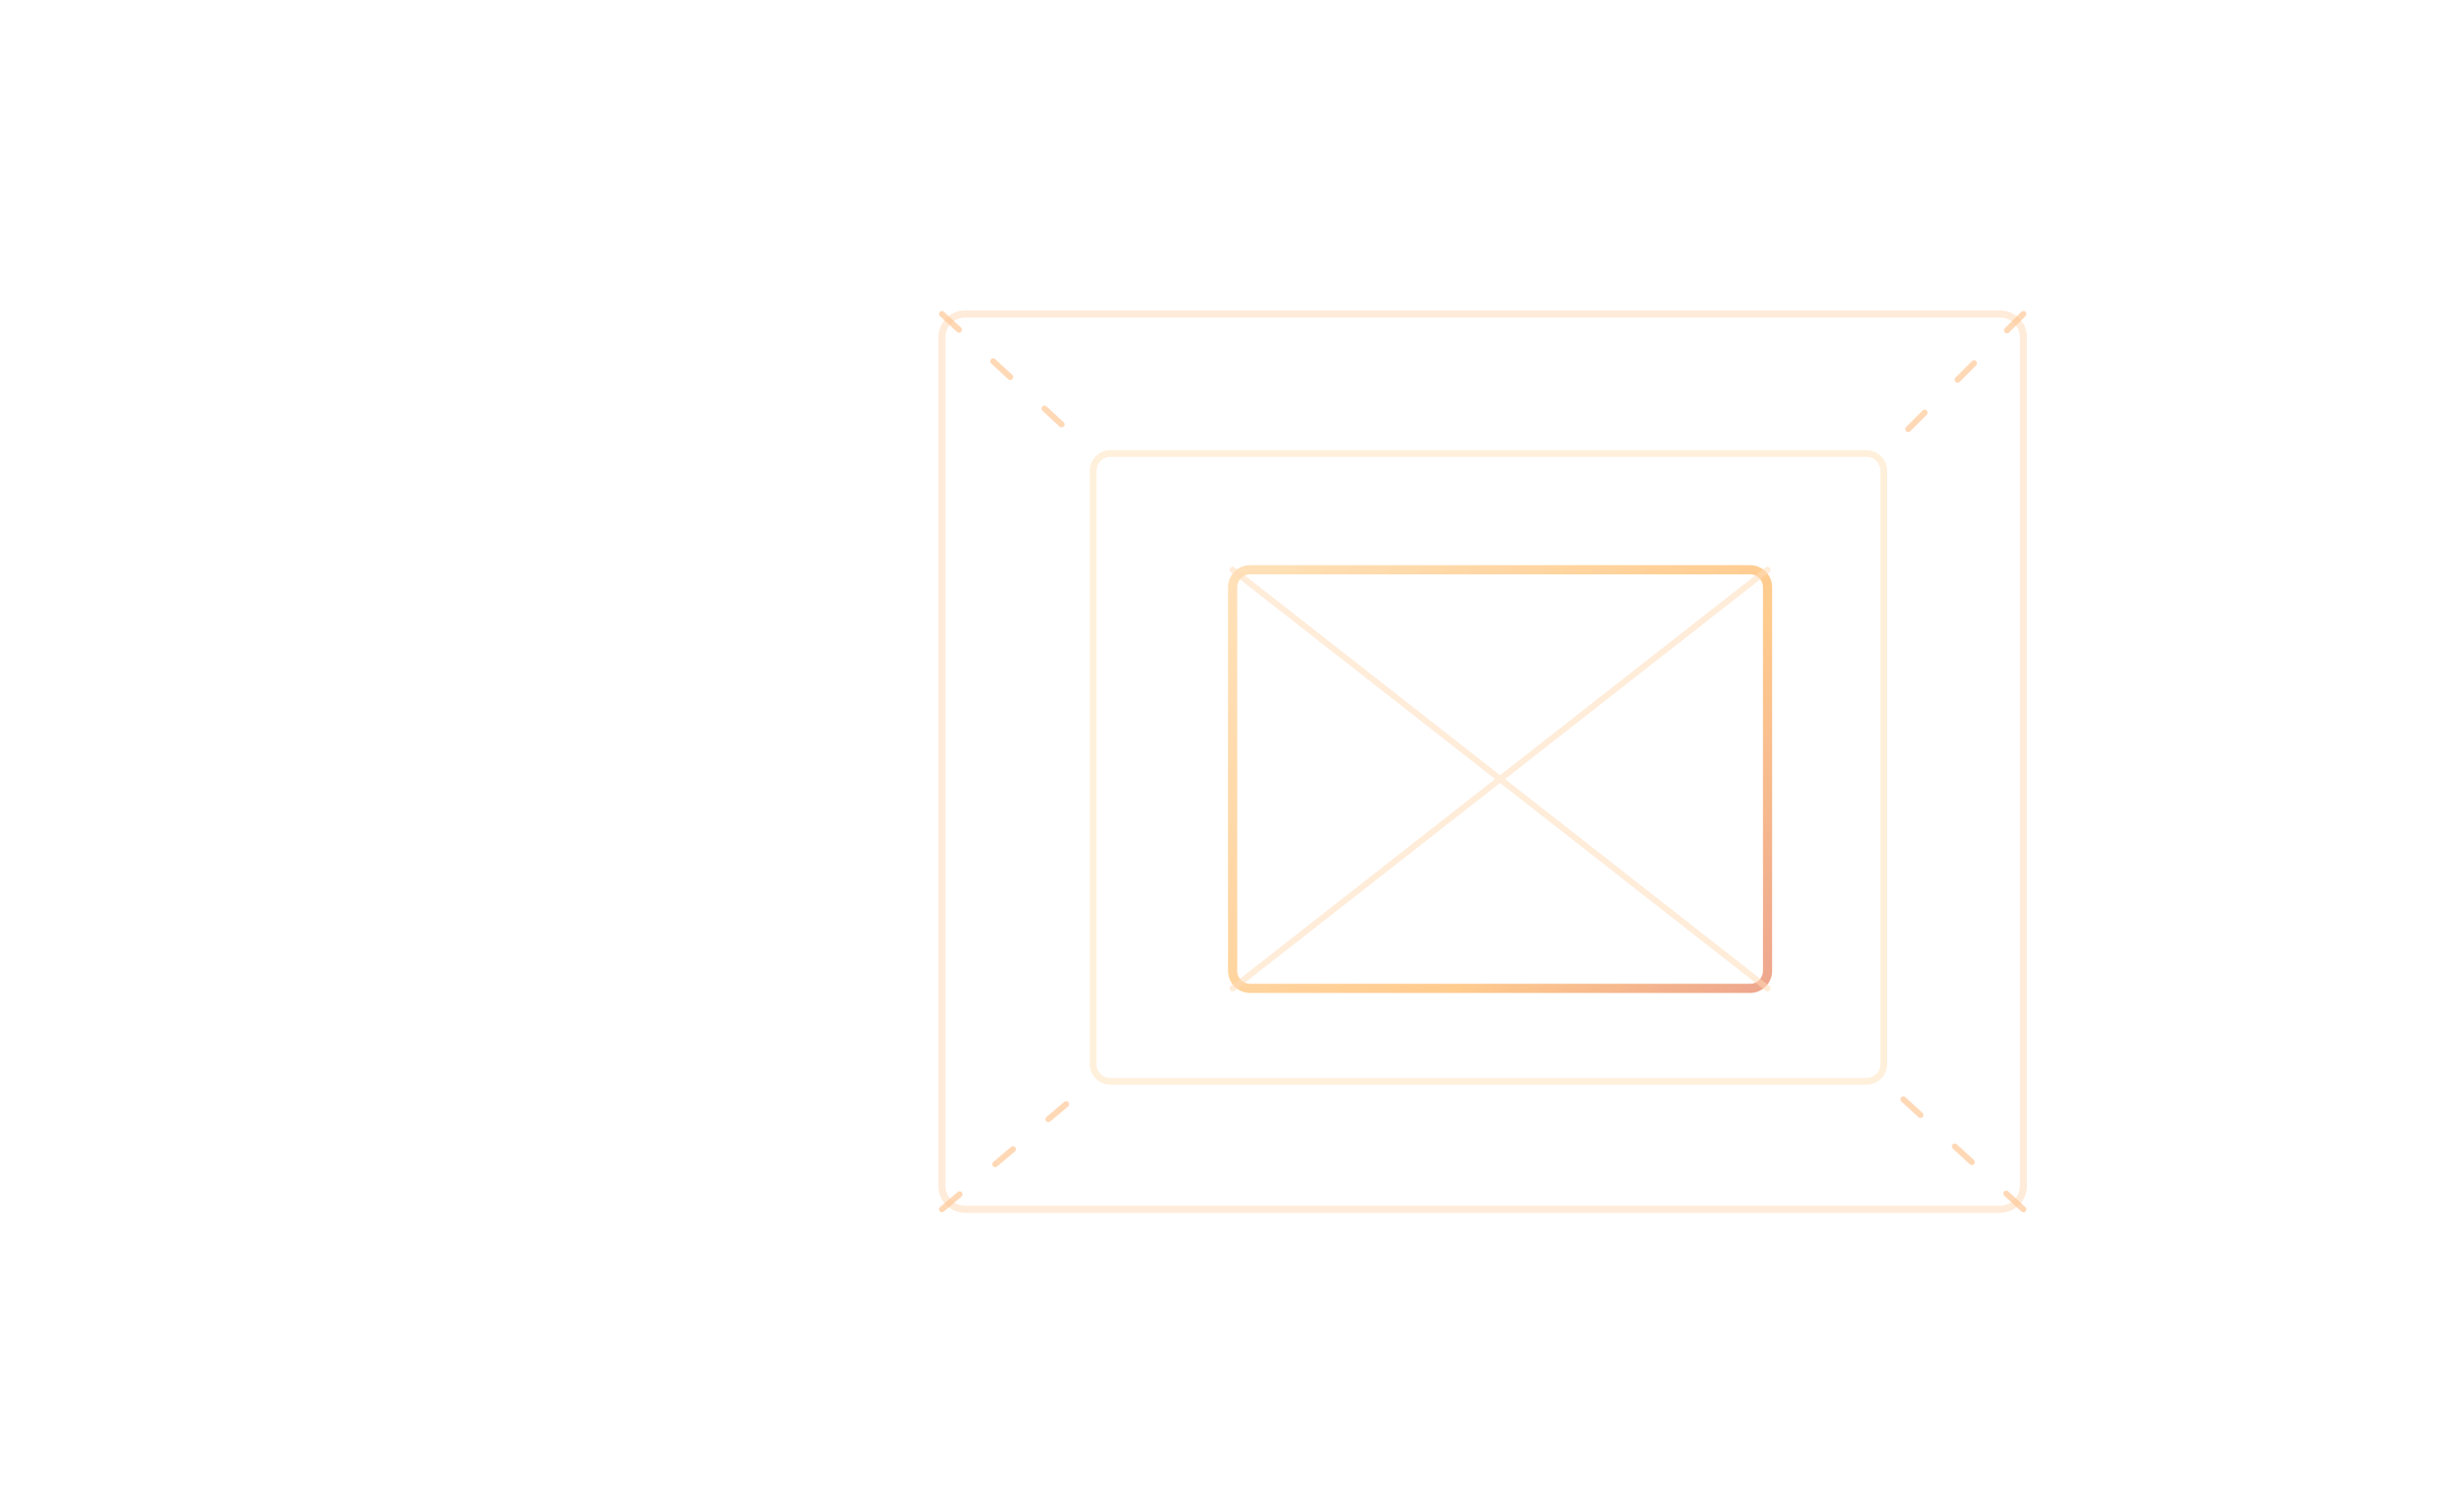
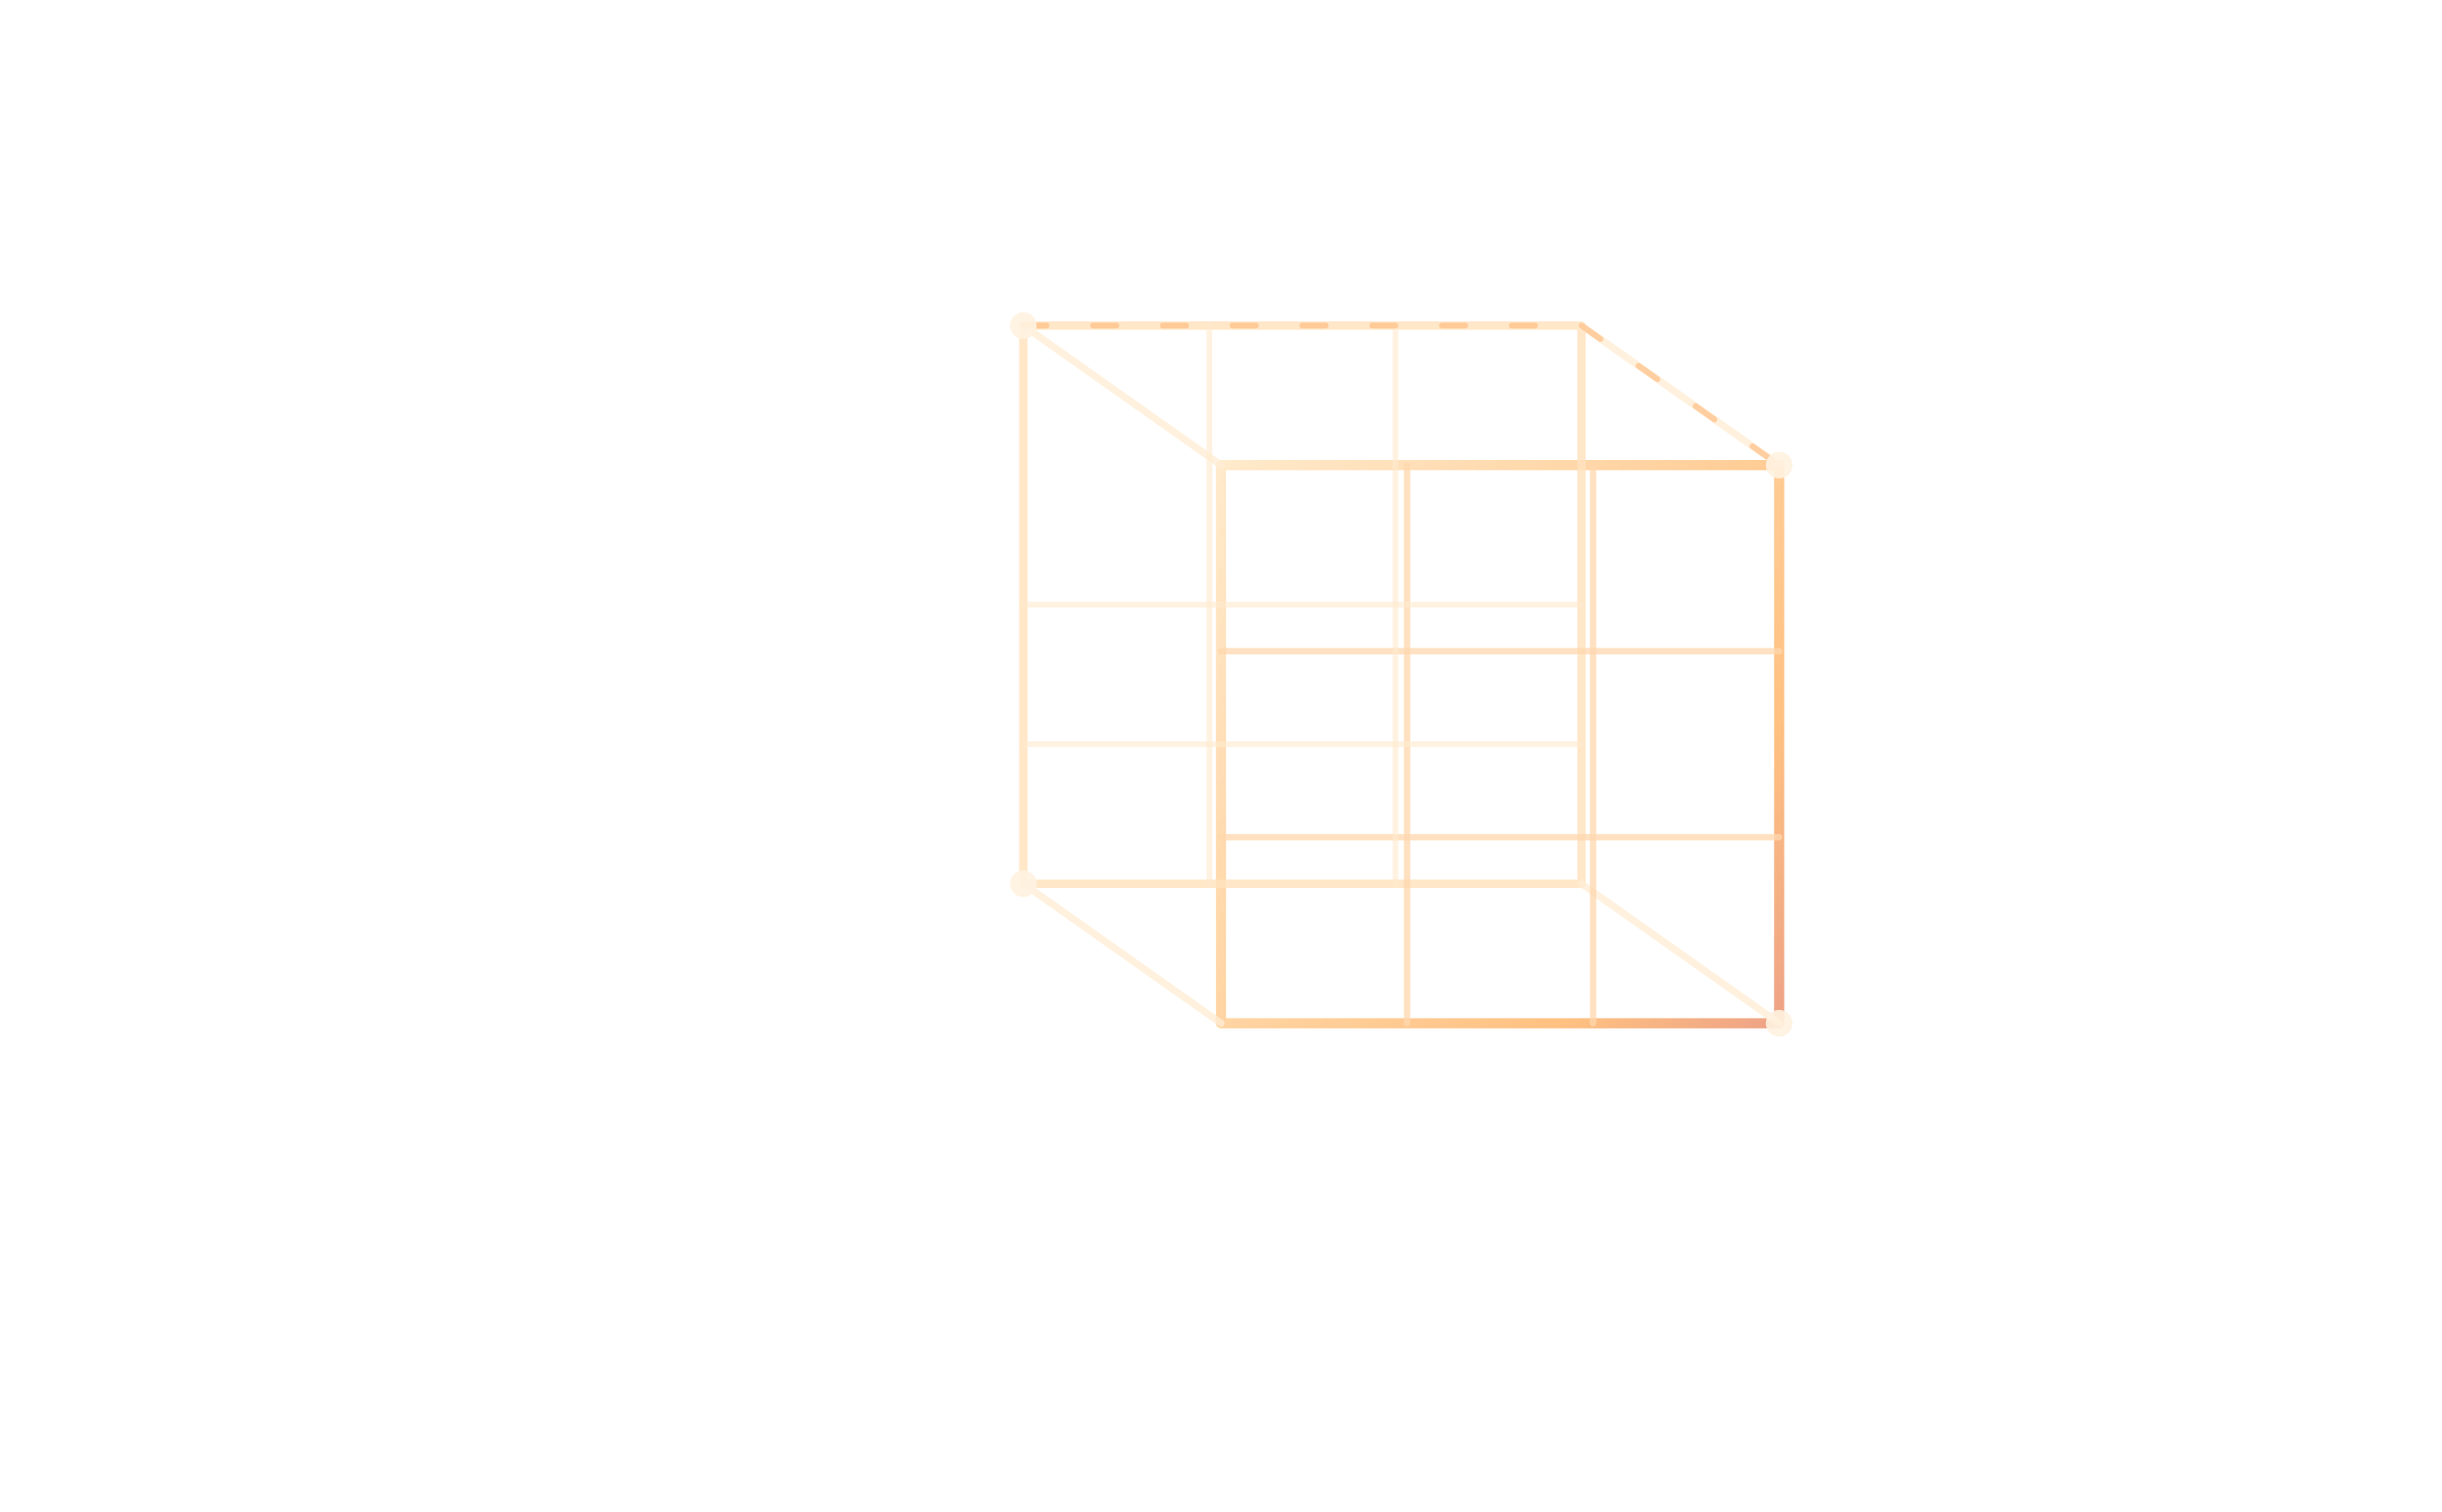
<svg xmlns="http://www.w3.org/2000/svg" width="420" height="260" viewBox="0 0 420 260" fill="none">
  <defs>
-     <linearGradient id="wireB-lattice" x1="162" y1="52" x2="352" y2="210" gradientUnits="userSpaceOnUse">
-       <stop offset="0" stop-color="#FFF2DA" />
-       <stop offset="0.58" stop-color="#FFC682" />
-       <stop offset="1" stop-color="#CE5D7F" />
+     <linearGradient id="linB-cube" x1="186" y1="84" x2="354" y2="206" gradientUnits="userSpaceOnUse">
+       <stop offset="0" stop-color="#FFF0D6" />
+       <stop offset="0.58" stop-color="#FFBF7C" />
+       <stop offset="1" stop-color="#CC6388" />
    </linearGradient>
  </defs>
-   <g fill="none" stroke-linecap="round" stroke-linejoin="round" opacity="0.9">
-     <rect x="162" y="54" width="186" height="154" rx="4" stroke="#FFD6AF" stroke-opacity="0.52" stroke-width="1.22" />
-     <rect x="188" y="78" width="136" height="108" rx="3" stroke="#FFE8CC" stroke-opacity="0.76" stroke-width="1.16" />
-     <rect x="212" y="98" width="92" height="72" rx="3" stroke="url(#wireB-lattice)" stroke-width="1.58" />
-     <path d="M162 54L188 78M348 54L324 78M162 208L188 186M348 208L324 186" stroke="#FFC189" stroke-opacity="0.68" stroke-width="1.02" stroke-dasharray="4 8" />
-     <path d="M212 98L304 170M304 98L212 170" stroke="#FFD7B1" stroke-opacity="0.54" stroke-width="1.04" />
+   <g fill="none" stroke-linecap="round" stroke-linejoin="round" opacity="0.96">
+     <rect x="210" y="80" width="96" height="96" stroke="url(#linB-cube)" stroke-width="1.74" />
+     <rect x="176" y="56" width="96" height="96" stroke="#FFE2BC" stroke-opacity="0.84" stroke-width="1.44" />
+     <path d="M176 56L210 80M272 56L306 80M176 152L210 176M272 152L306 176" stroke="#FFECD2" stroke-opacity="0.78" stroke-width="1.22" />
+     <path d="M210 112H306M210 144H306" stroke="#FFD6AA" stroke-opacity="0.74" stroke-width="1.1" />
+     <path d="M242 80V176M274 80V176" stroke="#FFD6AA" stroke-opacity="0.74" stroke-width="1.1" />
+     <path d="M176 104H272M176 128H272" stroke="#FFE9CD" stroke-opacity="0.62" stroke-width="1" />
+     <path d="M208 56V152M240 56V152" stroke="#FFE9CD" stroke-opacity="0.62" stroke-width="1" />
+     <path d="M176 56L272 56L306 80" stroke="#FFB776" stroke-opacity="0.62" stroke-width="1" stroke-dasharray="4 8" />
+   </g>
+   <g fill="#FFF2E0" fill-opacity="0.9">
+     <circle cx="176" cy="56" r="2.3" />
+     <circle cx="306" cy="80" r="2.3" />
+     <circle cx="306" cy="176" r="2.3" />
+     <circle cx="176" cy="152" r="2.3" />
  </g>
</svg>
